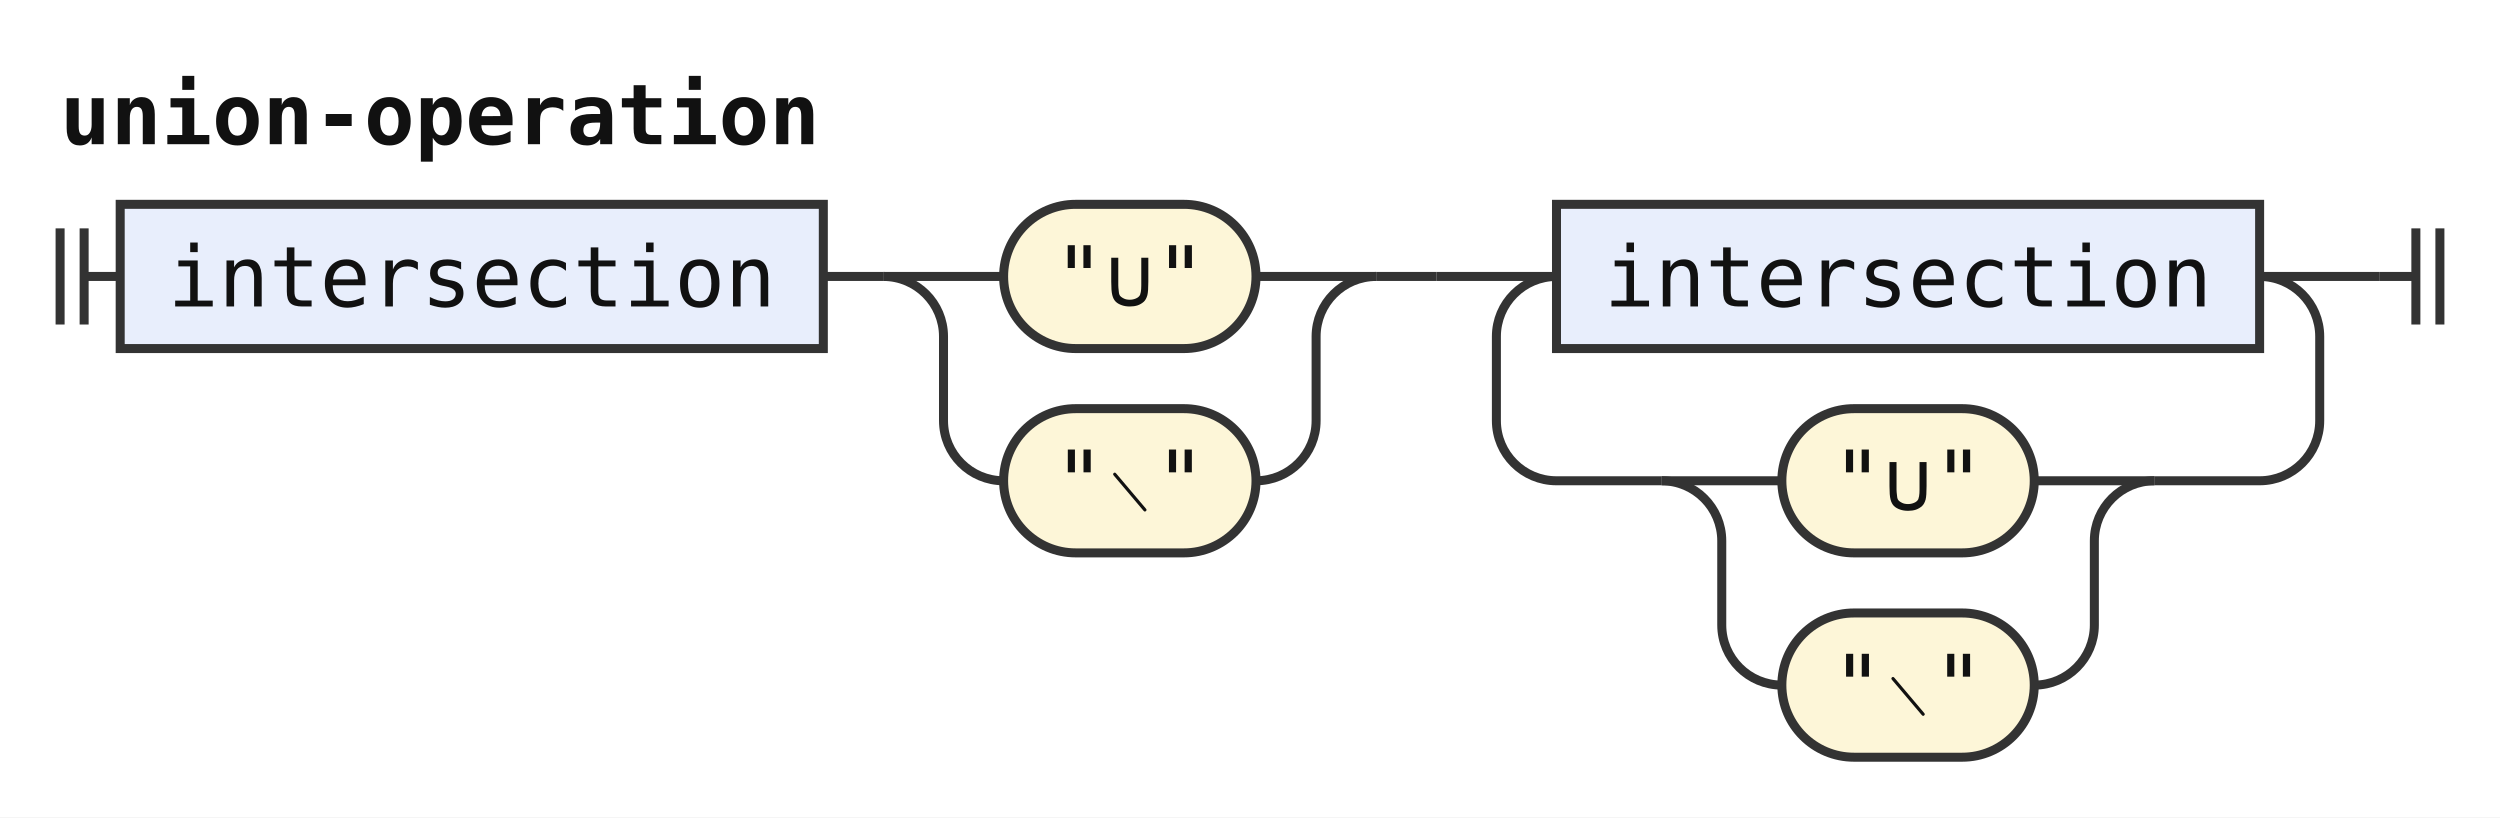
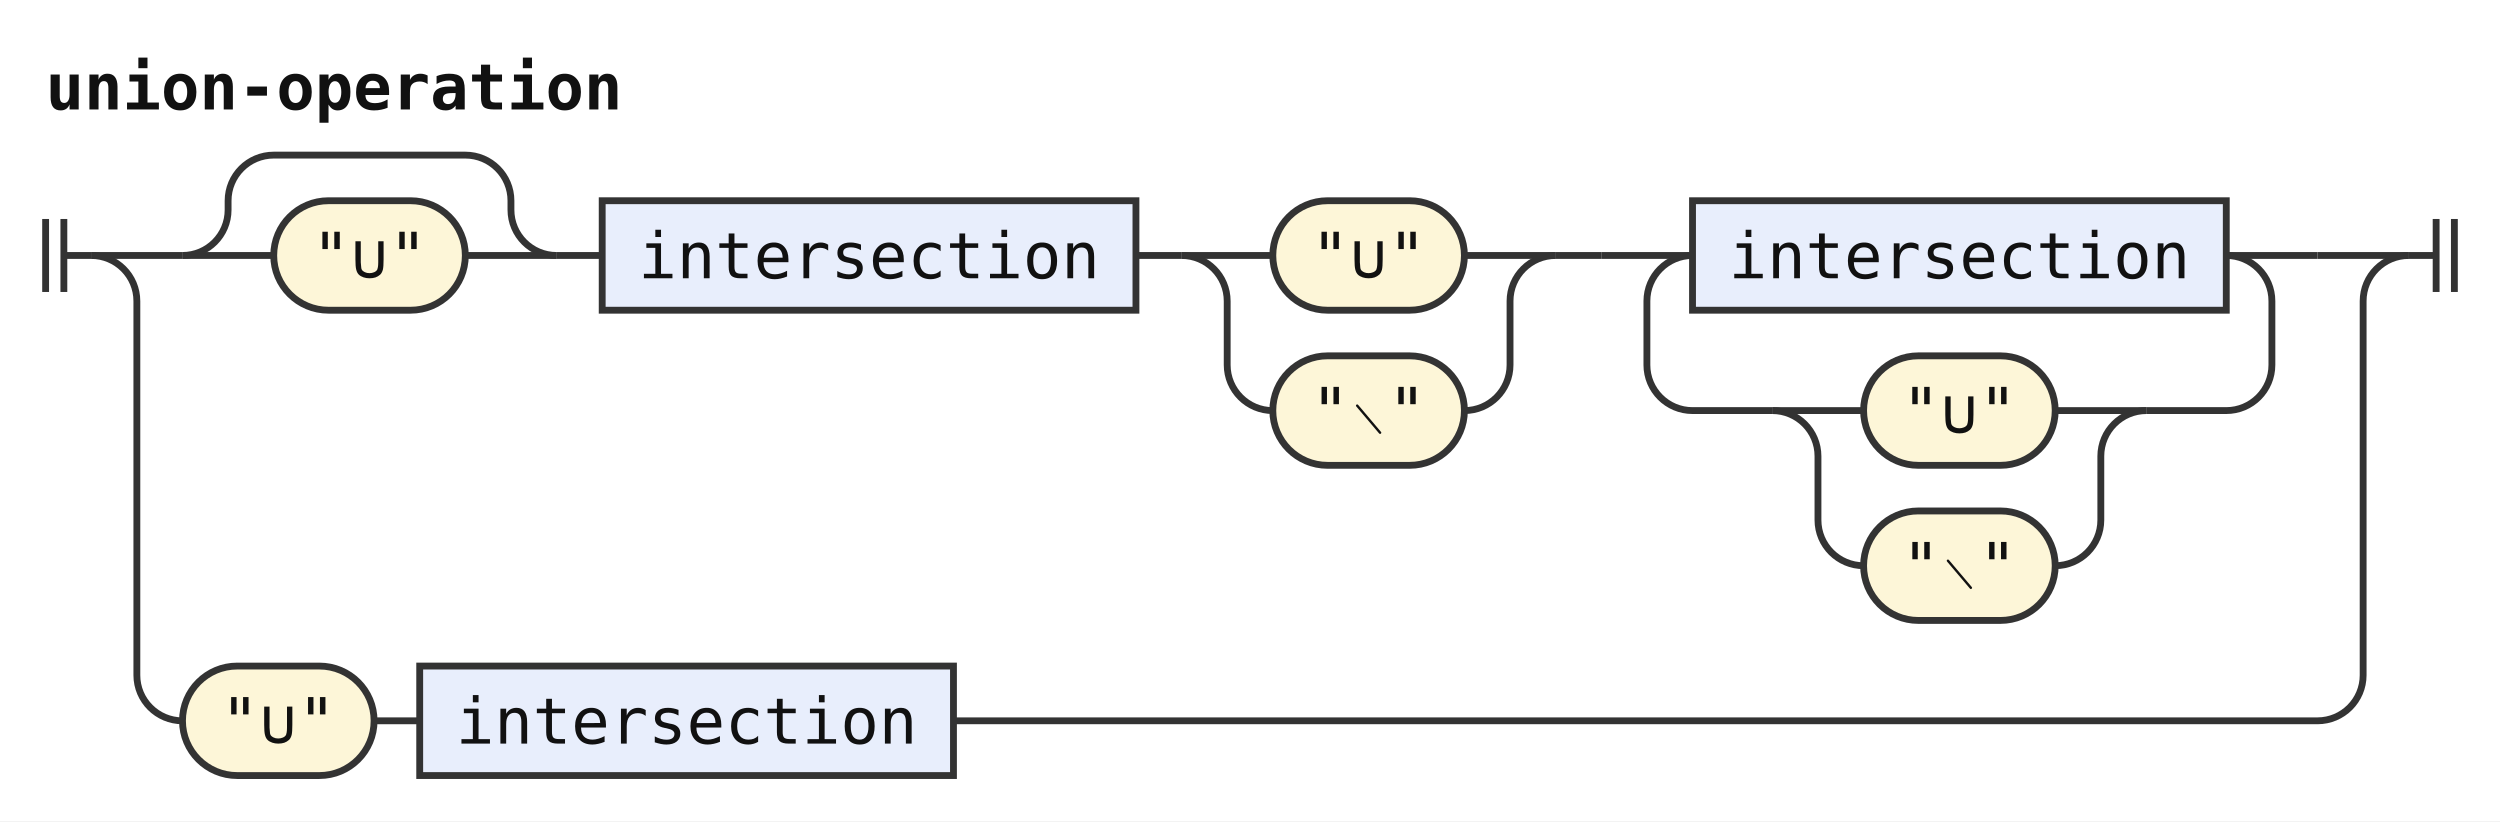
- <svg xmlns="http://www.w3.org/2000/svg" width="416" height="136" viewBox="0 0 416 136" role="img" aria-label="Railroad diagram of the rule union-operation">
+ <svg xmlns="http://www.w3.org/2000/svg" width="548" height="180" viewBox="0 0 548 180" role="img" aria-label="Railroad diagram of the rule union-operation">
  <style>path{fill:none;stroke:#333;stroke-width:1.5}.rule rect{fill:#e8eefc;stroke:#333;stroke-width:1.5}.terminal rect{fill:#fdf6d8;stroke:#333;stroke-width:1.5}text{font-family:ui-monospace,SFMono-Regular,Menlo,Consolas,"DejaVu Sans Mono","Liberation Mono",monospace;font-size:14px;fill:#111;text-anchor:middle}text.label{font-size:12px;font-style:italic;fill:#555;text-anchor:start}text.title{font-weight:bold;text-anchor:start}</style>
  <rect width="100%" height="100%" fill="#fff" />
  <text class="title" x="10" y="24" textLength="126" lengthAdjust="spacingAndGlyphs">union-operation</text>
-   <path d="M10 38v16m4 -16v16M14 46h6" />
+   <path d="M10 48v16m4 -16v16M14 56h6" />
+   <path d="M20 56h20" />
+   <path d="M40 56h20" />
+   <g class="terminal">
+     <rect x="60" y="44" width="42" height="24" rx="12" />
+     <text x="81" y="61" textLength="25.2" lengthAdjust="spacingAndGlyphs">"∪"</text>
+   </g>
+   <path d="M102 56H122" />
+   <path d="M40 56a10 10 0 0 0 10 -10V44a10 10 0 0 1 10 -10H102a10 10 0 0 1 10 10V46a10 10 0 0 0 10 10" />
+   <path d="M122 56h10" />
  <g class="rule">
-     <rect x="20" y="34" width="117" height="24" rx="0" />
-     <text x="78.5" y="51" textLength="100.8" lengthAdjust="spacingAndGlyphs">intersection</text>
+     <rect x="132" y="44" width="117" height="24" rx="0" />
+     <text x="190.5" y="61" textLength="100.8" lengthAdjust="spacingAndGlyphs">intersection</text>
  </g>
-   <path d="M137 46h10" />
-   <path d="M147 46h20" />
+   <path d="M249 56h10" />
+   <path d="M259 56h20" />
  <g class="terminal">
-     <rect x="167" y="34" width="42" height="24" rx="12" />
-     <text x="188" y="51" textLength="25.2" lengthAdjust="spacingAndGlyphs">"∪"</text>
+     <rect x="279" y="44" width="42" height="24" rx="12" />
+     <text x="300" y="61" textLength="25.2" lengthAdjust="spacingAndGlyphs">"∪"</text>
  </g>
-   <path d="M209 46H229" />
-   <path d="M147 46a10 10 0 0 1 10 10V70a10 10 0 0 0 10 10" />
+   <path d="M321 56H341" />
+   <path d="M259 56a10 10 0 0 1 10 10V80a10 10 0 0 0 10 10" />
  <g class="terminal">
-     <rect x="167" y="68" width="42" height="24" rx="12" />
-     <text x="188" y="85" textLength="25.2" lengthAdjust="spacingAndGlyphs">"∖"</text>
+     <rect x="279" y="78" width="42" height="24" rx="12" />
+     <text x="300" y="95" textLength="25.2" lengthAdjust="spacingAndGlyphs">"∖"</text>
  </g>
-   <path d="M209 80H209a10 10 0 0 0 10 -10V56a10 10 0 0 1 10 -10" />
-   <path d="M229 46h10" />
-   <path d="M239 46h20" />
+   <path d="M321 90H321a10 10 0 0 0 10 -10V66a10 10 0 0 1 10 -10" />
+   <path d="M341 56h10" />
+   <path d="M351 56h20" />
  <g class="rule">
-     <rect x="259" y="34" width="117" height="24" rx="0" />
-     <text x="317.5" y="51" textLength="100.8" lengthAdjust="spacingAndGlyphs">intersection</text>
+     <rect x="371" y="44" width="117" height="24" rx="0" />
+     <text x="429.5" y="61" textLength="100.8" lengthAdjust="spacingAndGlyphs">intersection</text>
  </g>
-   <path d="M376 46H396" />
-   <path d="M376 46a10 10 0 0 1 10 10V70a10 10 0 0 1 -10 10H358.5" />
-   <path d="M358.5 80h-20" />
+   <path d="M488 56H508" />
+   <path d="M488 56a10 10 0 0 1 10 10V80a10 10 0 0 1 -10 10H470.5" />
+   <path d="M470.5 90h-20" />
  <g class="terminal">
-     <rect x="296.5" y="68" width="42" height="24" rx="12" />
-     <text x="317.5" y="85" textLength="25.2" lengthAdjust="spacingAndGlyphs">"∪"</text>
+     <rect x="408.5" y="78" width="42" height="24" rx="12" />
+     <text x="429.5" y="95" textLength="25.2" lengthAdjust="spacingAndGlyphs">"∪"</text>
  </g>
-   <path d="M296.5 80H276.5" />
-   <path d="M358.5 80a10 10 0 0 0 -10 10V104a10 10 0 0 1 -10 10" />
+   <path d="M408.5 90H388.5" />
+   <path d="M470.5 90a10 10 0 0 0 -10 10V114a10 10 0 0 1 -10 10" />
  <g class="terminal">
-     <rect x="296.5" y="102" width="42" height="24" rx="12" />
-     <text x="317.5" y="119" textLength="25.2" lengthAdjust="spacingAndGlyphs">"∖"</text>
+     <rect x="408.5" y="112" width="42" height="24" rx="12" />
+     <text x="429.5" y="129" textLength="25.2" lengthAdjust="spacingAndGlyphs">"∖"</text>
  </g>
-   <path d="M296.5 114H296.5a10 10 0 0 1 -10 -10V90a10 10 0 0 0 -10 -10" />
-   <path d="M276.5 80H259a10 10 0 0 1 -10 -10V56a10 10 0 0 1 10 -10" />
-   <path d="M396 46h6m0 -8v16m4 -16v16" />
+   <path d="M408.5 124H408.5a10 10 0 0 1 -10 -10V100a10 10 0 0 0 -10 -10" />
+   <path d="M388.5 90H371a10 10 0 0 1 -10 -10V66a10 10 0 0 1 10 -10" />
+   <path d="M508 56H528" />
+   <path d="M20 56a10 10 0 0 1 10 10V148a10 10 0 0 0 10 10" />
+   <g class="terminal">
+     <rect x="40" y="146" width="42" height="24" rx="12" />
+     <text x="61" y="163" textLength="25.2" lengthAdjust="spacingAndGlyphs">"∪"</text>
+   </g>
+   <path d="M82 158h10" />
+   <g class="rule">
+     <rect x="92" y="146" width="117" height="24" rx="0" />
+     <text x="150.5" y="163" textLength="100.8" lengthAdjust="spacingAndGlyphs">intersection</text>
+   </g>
+   <path d="M209 158H508a10 10 0 0 0 10 -10V66a10 10 0 0 1 10 -10" />
+   <path d="M528 56h6m0 -8v16m4 -16v16" />
</svg>
